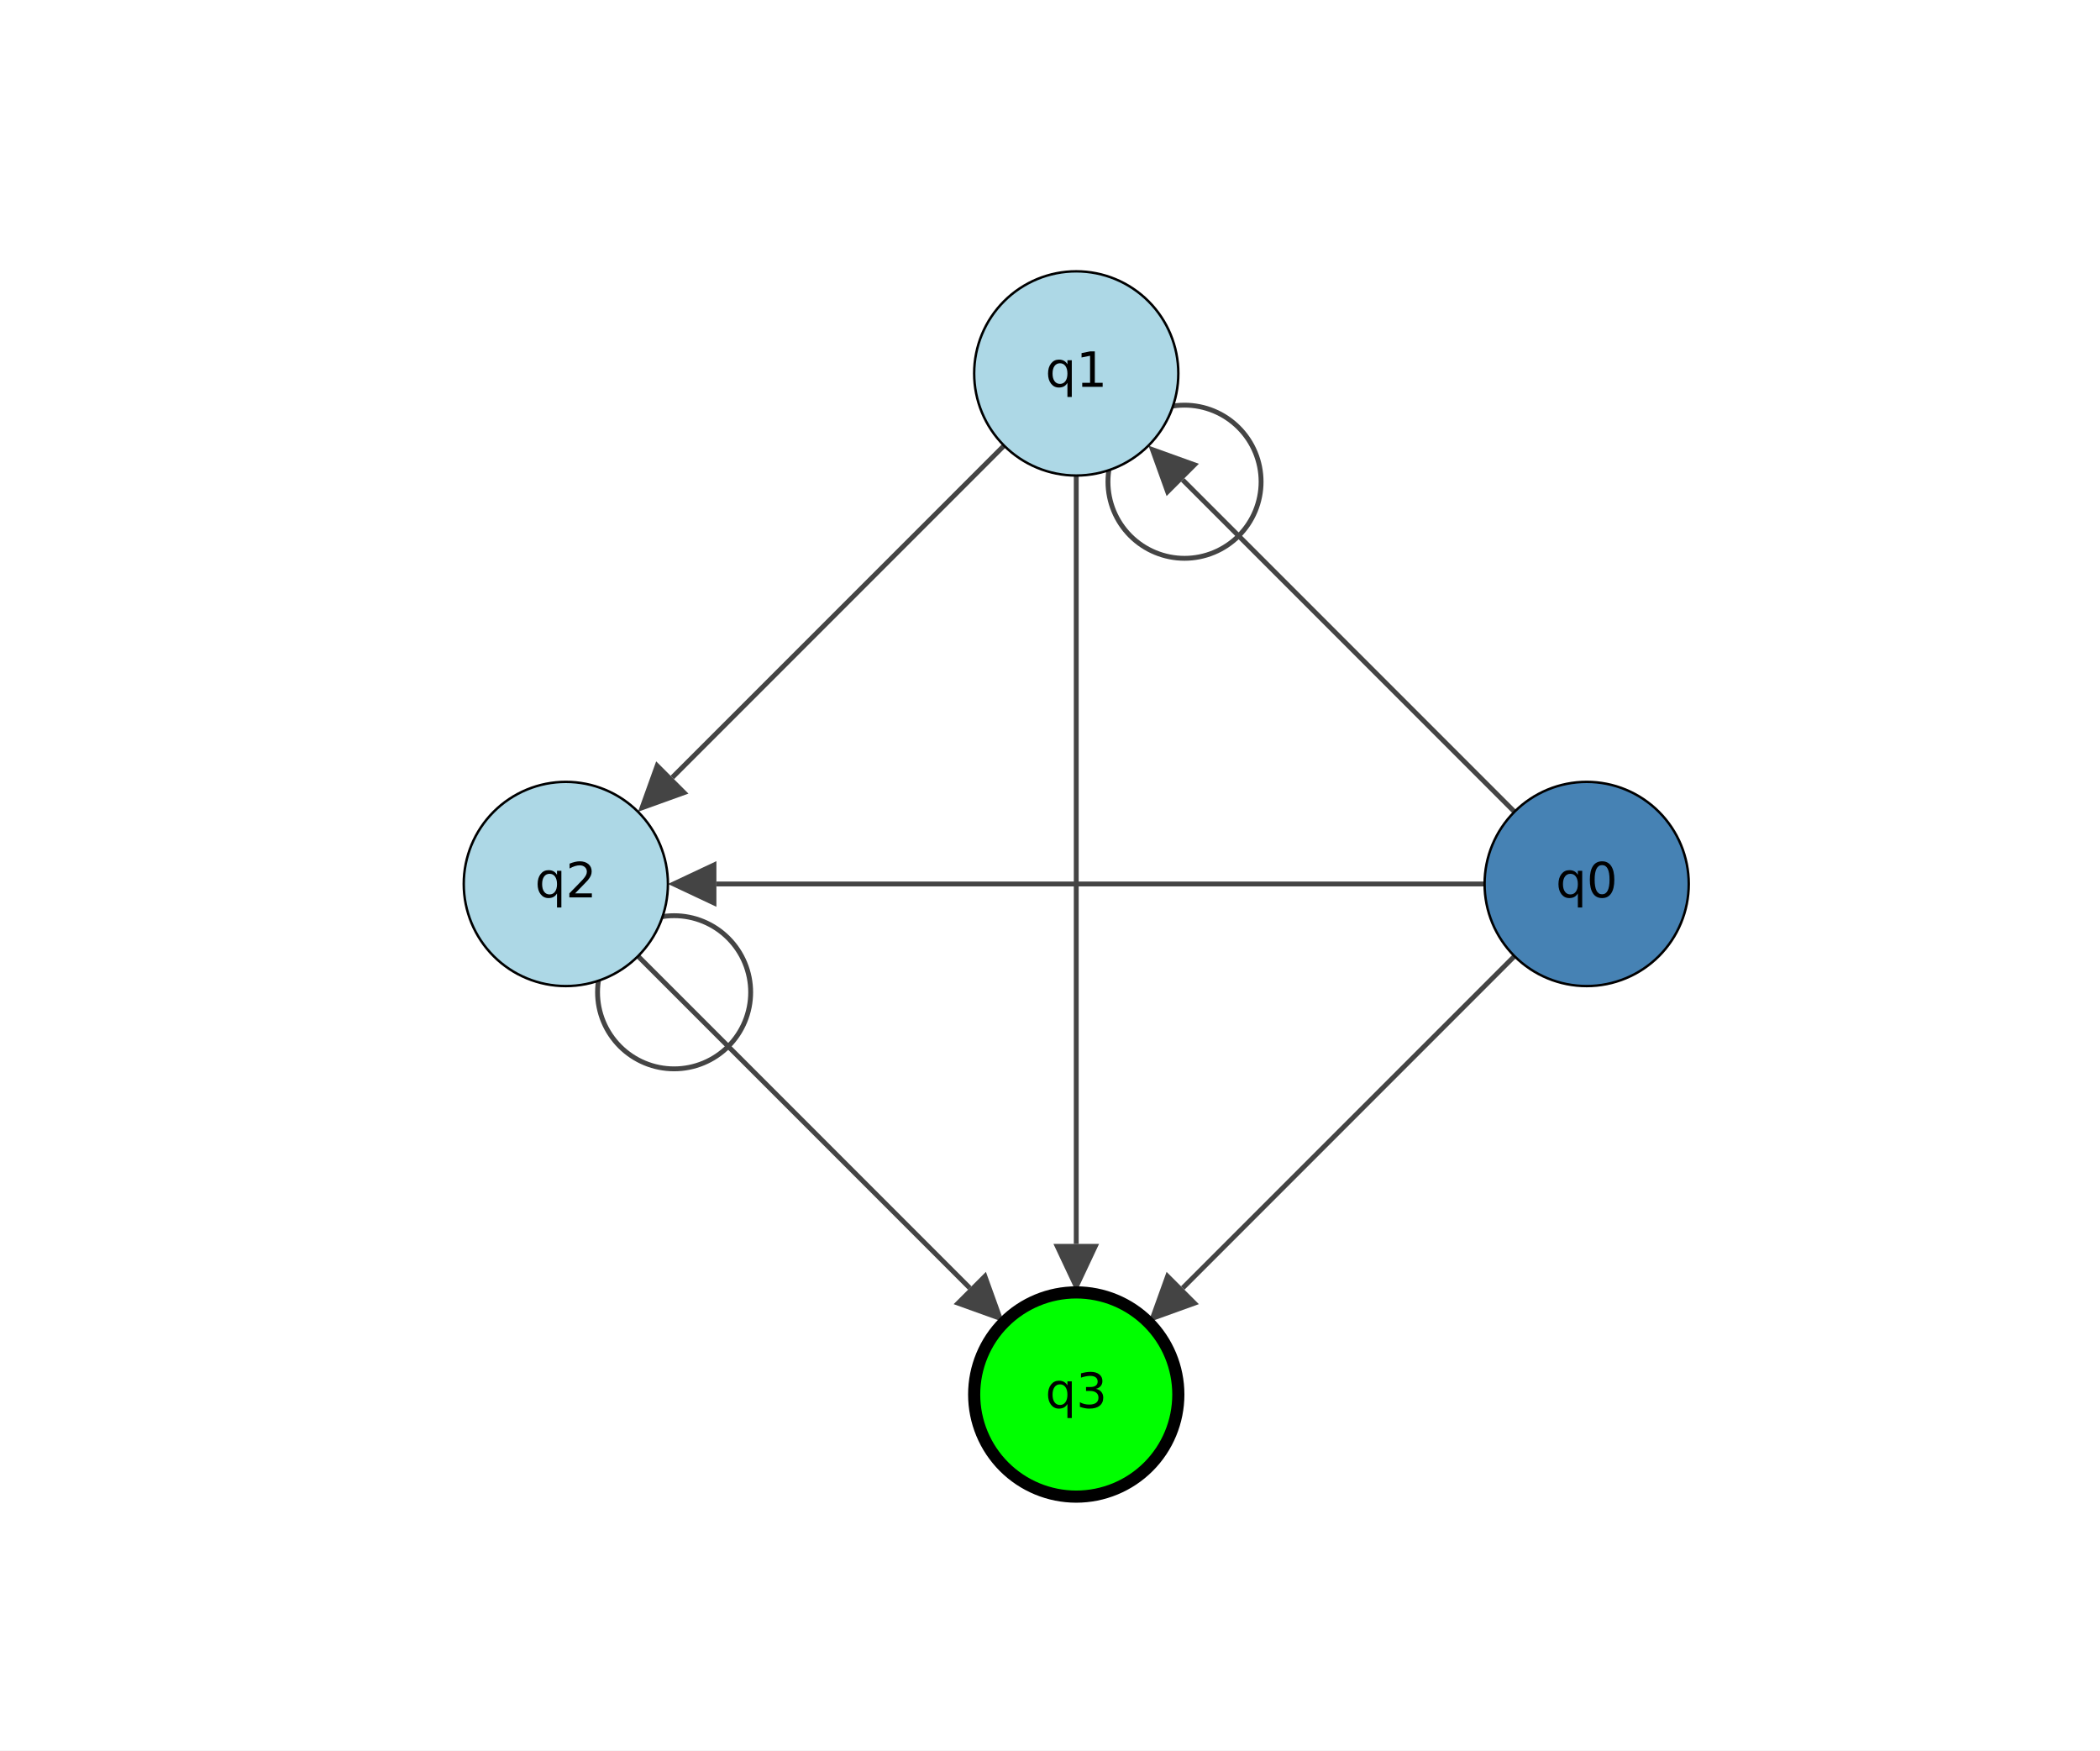
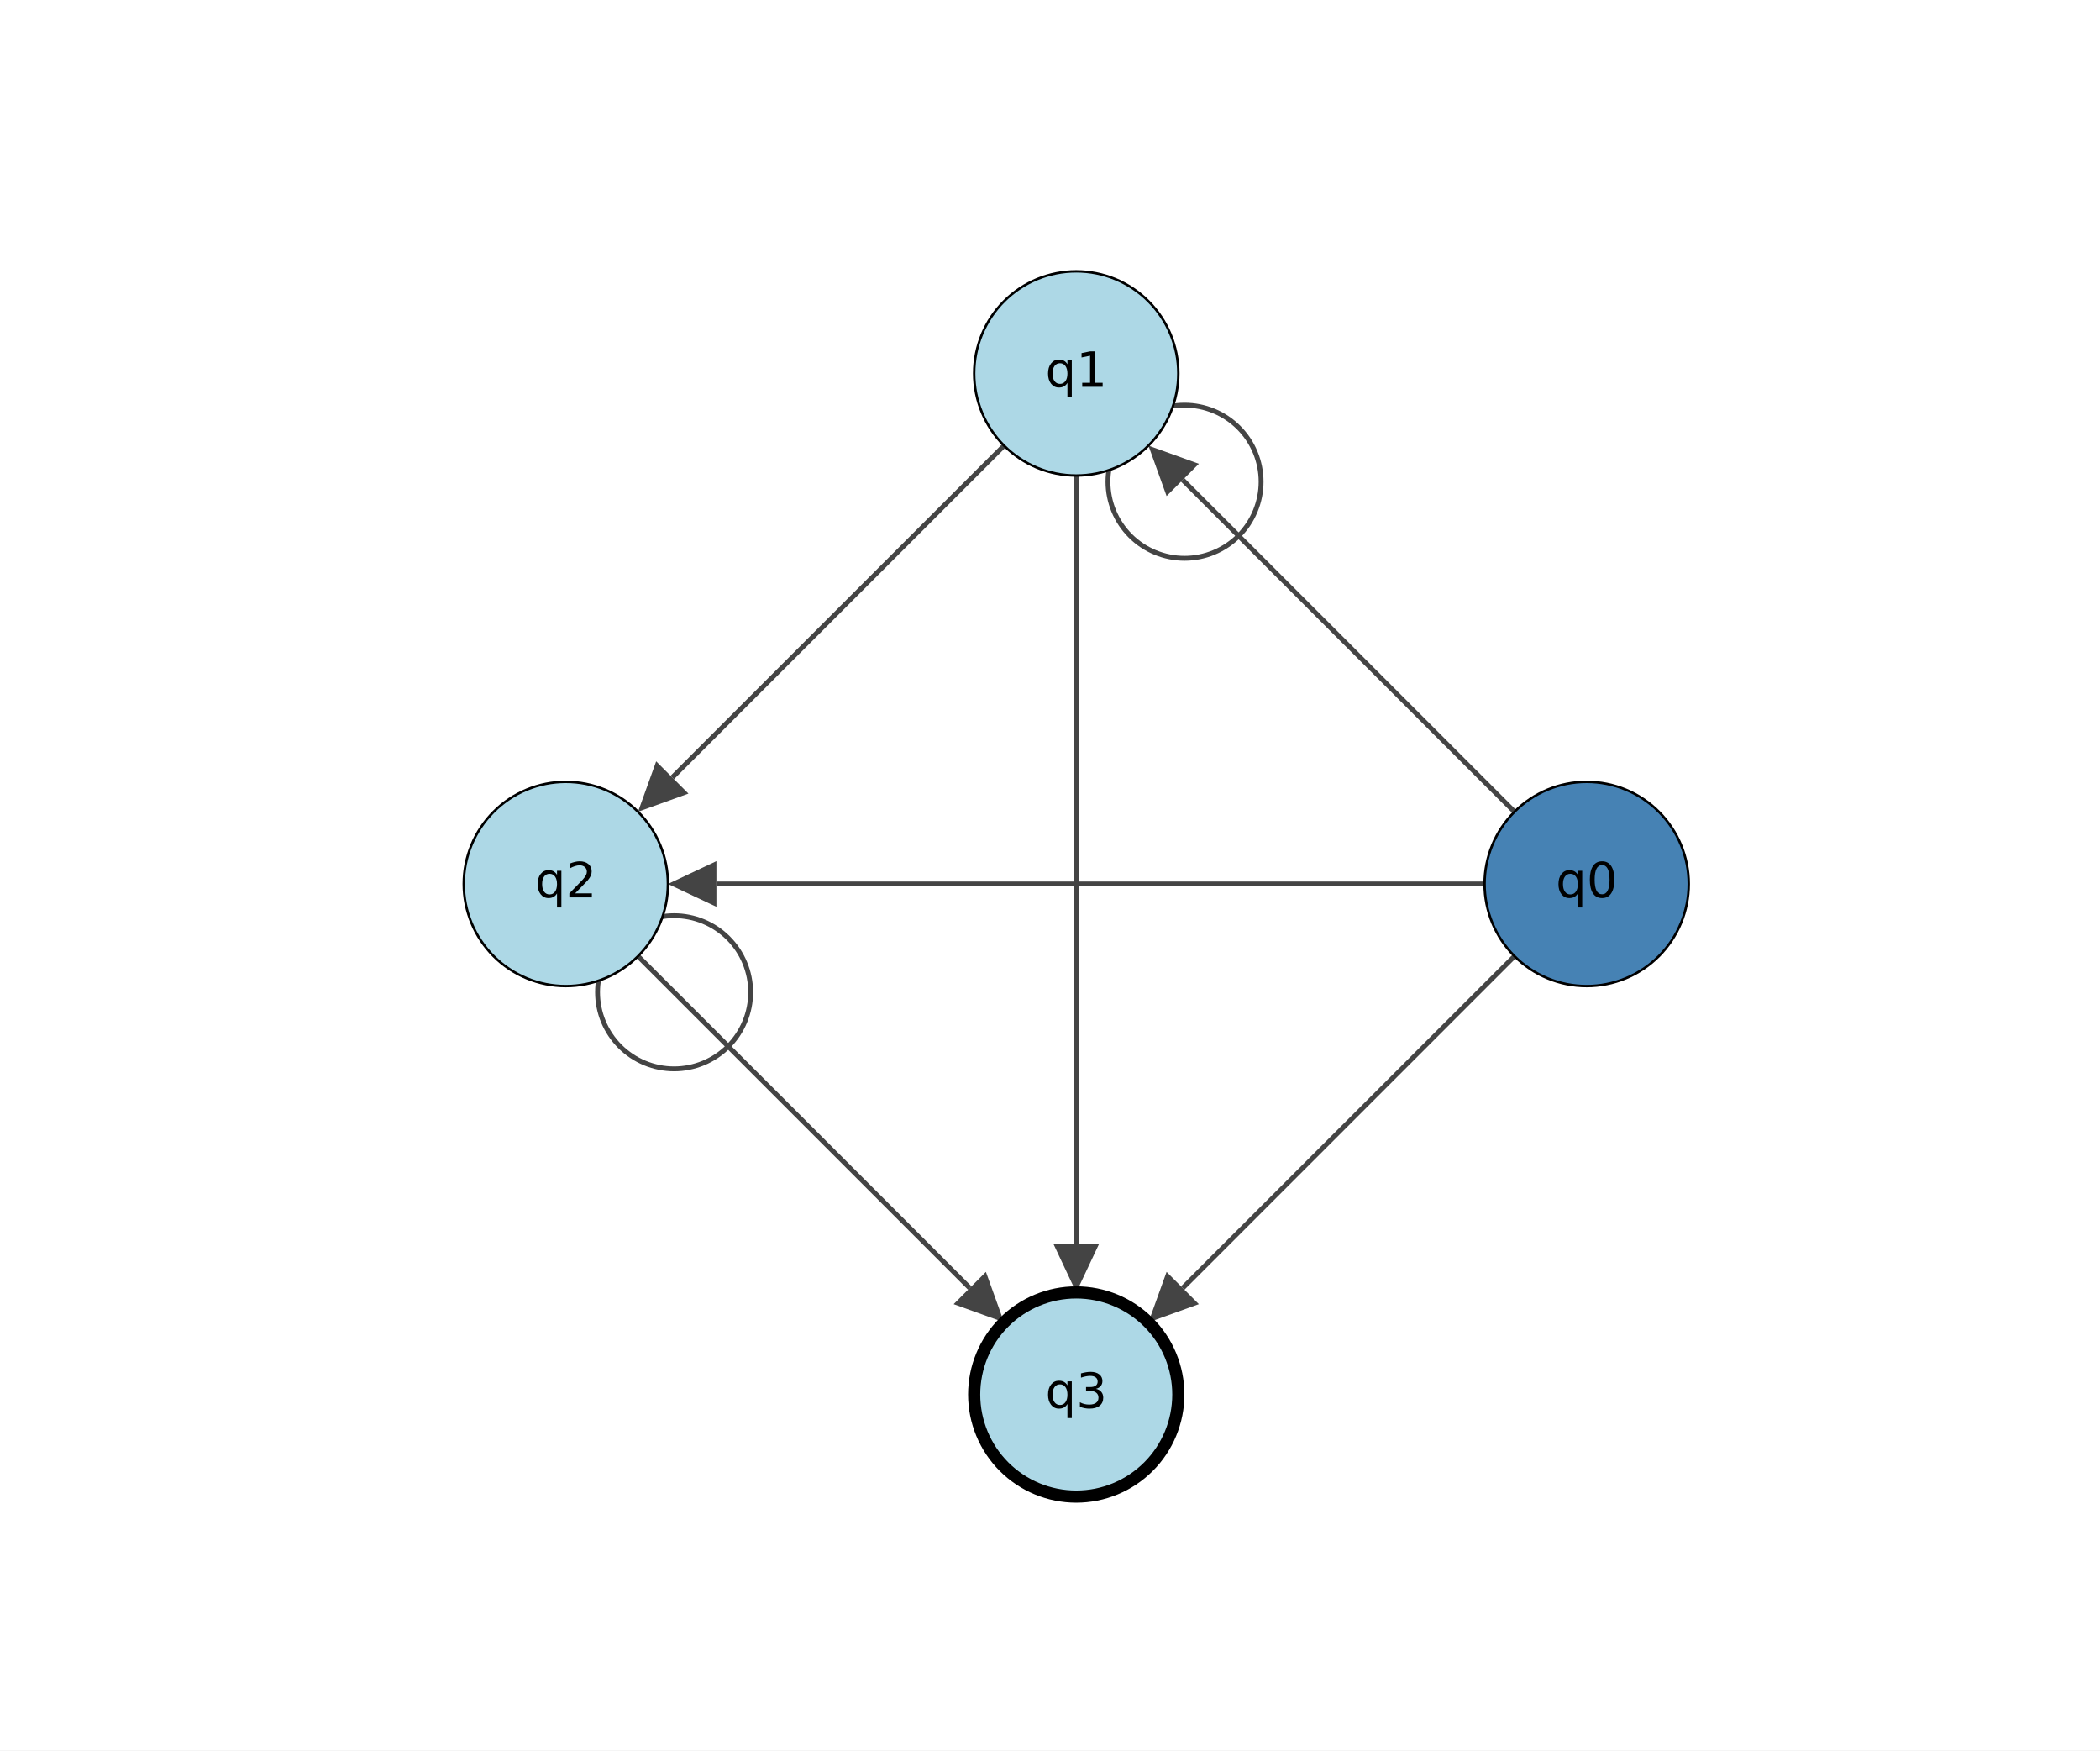
<svg xmlns="http://www.w3.org/2000/svg" xmlns:xlink="http://www.w3.org/1999/xlink" width="864pt" height="720pt" viewBox="0 0 864 720" version="1.1">
  <defs>
    <style type="text/css">*{stroke-linejoin: round; stroke-linecap: butt}</style>
  </defs>
  <g id="figure_1">
    <g id="patch_1">
      <path d="M 0 720  L 864 720  L 864 0  L 0 0  z " style="fill: #ffffff" />
    </g>
    <g id="axes_1">
      <g id="patch_2">
        <path d="M 165.6 640.8  L 720 640.8  L 720 86.4  L 165.6 86.4  z " style="fill: #ffffff" />
      </g>
      <g id="patch_3">
-         <path d="M 652.8 363.6  L 486.606 197.406  " clip-path="url(#pfd397ac2e5)" style="fill: none; stroke: #444444; stroke-width: 2; stroke-linejoin: miter" />
+         <path d="M 652.8 363.6  L 486.606 197.406  " clip-path="url(#pc6dc0ce064)" style="fill: none; stroke: #444444; stroke-width: 2; stroke-linejoin: miter" />
      </g>
      <g id="patch_4">
-         <path d="M 472.498 183.298  L 479.968 204.045  L 493.245 190.768  z " clip-path="url(#pfd397ac2e5)" style="fill: #444444" />
+         <path d="M 472.498 183.298  L 479.968 204.045  L 493.245 190.768  z " clip-path="url(#pc6dc0ce064)" style="fill: #444444" />
      </g>
      <g id="patch_5">
-         <path d="M 652.8 363.6  L 294.751 363.6  " clip-path="url(#pfd397ac2e5)" style="fill: none; stroke: #444444; stroke-width: 2; stroke-linejoin: miter" />
+         <path d="M 652.8 363.6  L 294.751 363.6  " clip-path="url(#pc6dc0ce064)" style="fill: none; stroke: #444444; stroke-width: 2; stroke-linejoin: miter" />
      </g>
      <g id="patch_6">
-         <path d="M 274.8 363.6  L 294.751 372.988  L 294.751 354.212  z " clip-path="url(#pfd397ac2e5)" style="fill: #444444" />
+         <path d="M 274.8 363.6  L 294.751 372.988  L 294.751 354.212  z " clip-path="url(#pc6dc0ce064)" style="fill: #444444" />
      </g>
      <g id="patch_7">
-         <path d="M 652.8 363.6  L 486.606 529.794  " clip-path="url(#pfd397ac2e5)" style="fill: none; stroke: #444444; stroke-width: 2; stroke-linejoin: miter" />
+         <path d="M 652.8 363.6  L 486.606 529.794  " clip-path="url(#pc6dc0ce064)" style="fill: none; stroke: #444444; stroke-width: 2; stroke-linejoin: miter" />
      </g>
      <g id="patch_8">
-         <path d="M 472.498 543.902  L 493.245 536.432  L 479.968 523.155  z " clip-path="url(#pfd397ac2e5)" style="fill: #444444" />
+         <path d="M 472.498 543.902  L 493.245 536.432  L 479.968 523.155  z " clip-path="url(#pc6dc0ce064)" style="fill: #444444" />
      </g>
      <g id="patch_9">
-         <path d="M 518.848 198.148  C 518.848 194.011 518.033 189.915 516.45 186.093  C 514.867 182.272 512.547 178.799 509.622 175.874  C 506.697 172.949 503.224 170.629 499.402 169.046  C 495.581 167.463 491.484 166.648 487.348 166.648  C 483.211 166.648 479.115 167.463 475.293 169.046  C 471.472 170.629 467.999 172.949 465.074 175.874  C 462.149 178.799 459.829 182.272 458.246 186.093  C 456.663 189.915 455.848 194.011 455.848 198.148  C 455.848 202.284 456.663 206.381 458.246 210.202  C 459.829 214.024 462.149 217.497 465.074 220.422  C 467.999 223.347 471.472 225.667 475.293 227.25  C 479.115 228.833 483.211 229.648 487.348 229.648  C 491.484 229.648 495.581 228.833 499.402 227.25  C 503.224 225.667 506.697 223.347 509.622 220.422  C 512.547 217.497 514.867 214.024 516.45 210.202  C 518.033 206.381 518.848 202.284 518.848 198.148  " clip-path="url(#pfd397ac2e5)" style="fill: none; stroke: #444444; stroke-width: 2; stroke-linejoin: miter" />
+         <path d="M 518.848 198.148  C 518.848 194.011 518.033 189.915 516.45 186.093  C 514.867 182.272 512.547 178.799 509.622 175.874  C 506.697 172.949 503.224 170.629 499.402 169.046  C 495.581 167.463 491.484 166.648 487.348 166.648  C 483.211 166.648 479.115 167.463 475.293 169.046  C 471.472 170.629 467.999 172.949 465.074 175.874  C 462.149 178.799 459.829 182.272 458.246 186.093  C 456.663 189.915 455.848 194.011 455.848 198.148  C 455.848 202.284 456.663 206.381 458.246 210.202  C 459.829 214.024 462.149 217.497 465.074 220.422  C 467.999 223.347 471.472 225.667 475.293 227.25  C 479.115 228.833 483.211 229.648 487.348 229.648  C 491.484 229.648 495.581 228.833 499.402 227.25  C 503.224 225.667 506.697 223.347 509.622 220.422  C 512.547 217.497 514.867 214.024 516.45 210.202  C 518.033 206.381 518.848 202.284 518.848 198.148  " clip-path="url(#pc6dc0ce064)" style="fill: none; stroke: #444444; stroke-width: 2; stroke-linejoin: miter" />
      </g>
      <g id="patch_10">
-         <path d="M 442.8 153.6  L 276.606 319.794  " clip-path="url(#pfd397ac2e5)" style="fill: none; stroke: #444444; stroke-width: 2; stroke-linejoin: miter" />
+         <path d="M 442.8 153.6  L 276.606 319.794  " clip-path="url(#pc6dc0ce064)" style="fill: none; stroke: #444444; stroke-width: 2; stroke-linejoin: miter" />
      </g>
      <g id="patch_11">
-         <path d="M 262.498 333.902  L 283.245 326.432  L 269.968 313.155  z " clip-path="url(#pfd397ac2e5)" style="fill: #444444" />
+         <path d="M 262.498 333.902  L 283.245 326.432  L 269.968 313.155  z " clip-path="url(#pc6dc0ce064)" style="fill: #444444" />
      </g>
      <g id="patch_12">
-         <path d="M 442.8 153.6  L 442.8 511.649  " clip-path="url(#pfd397ac2e5)" style="fill: none; stroke: #444444; stroke-width: 2; stroke-linejoin: miter" />
+         <path d="M 442.8 153.6  L 442.8 511.649  " clip-path="url(#pc6dc0ce064)" style="fill: none; stroke: #444444; stroke-width: 2; stroke-linejoin: miter" />
      </g>
      <g id="patch_13">
-         <path d="M 442.8 531.6  L 452.188 511.649  L 433.412 511.649  z " clip-path="url(#pfd397ac2e5)" style="fill: #444444" />
+         <path d="M 442.8 531.6  L 452.188 511.649  L 433.412 511.649  z " clip-path="url(#pc6dc0ce064)" style="fill: #444444" />
      </g>
      <g id="patch_14">
-         <path d="M 308.848 408.148  C 308.848 404.011 308.033 399.915 306.45 396.093  C 304.867 392.272 302.547 388.799 299.622 385.874  C 296.697 382.949 293.224 380.629 289.402 379.046  C 285.581 377.463 281.484 376.648 277.348 376.648  C 273.211 376.648 269.115 377.463 265.293 379.046  C 261.472 380.629 257.999 382.949 255.074 385.874  C 252.149 388.799 249.829 392.272 248.246 396.093  C 246.663 399.915 245.848 404.011 245.848 408.148  C 245.848 412.284 246.663 416.381 248.246 420.202  C 249.829 424.024 252.149 427.497 255.074 430.422  C 257.999 433.347 261.472 435.667 265.293 437.25  C 269.115 438.833 273.211 439.648 277.348 439.648  C 281.484 439.648 285.581 438.833 289.402 437.25  C 293.224 435.667 296.697 433.347 299.622 430.422  C 302.547 427.497 304.867 424.024 306.45 420.202  C 308.033 416.381 308.848 412.284 308.848 408.148  " clip-path="url(#pfd397ac2e5)" style="fill: none; stroke: #444444; stroke-width: 2; stroke-linejoin: miter" />
+         <path d="M 308.848 408.148  C 308.848 404.011 308.033 399.915 306.45 396.093  C 304.867 392.272 302.547 388.799 299.622 385.874  C 296.697 382.949 293.224 380.629 289.402 379.046  C 285.581 377.463 281.484 376.648 277.348 376.648  C 273.211 376.648 269.115 377.463 265.293 379.046  C 261.472 380.629 257.999 382.949 255.074 385.874  C 252.149 388.799 249.829 392.272 248.246 396.093  C 246.663 399.915 245.848 404.011 245.848 408.148  C 245.848 412.284 246.663 416.381 248.246 420.202  C 249.829 424.024 252.149 427.497 255.074 430.422  C 257.999 433.347 261.472 435.667 265.293 437.25  C 269.115 438.833 273.211 439.648 277.348 439.648  C 281.484 439.648 285.581 438.833 289.402 437.25  C 293.224 435.667 296.697 433.347 299.622 430.422  C 302.547 427.497 304.867 424.024 306.45 420.202  C 308.033 416.381 308.848 412.284 308.848 408.148  " clip-path="url(#pc6dc0ce064)" style="fill: none; stroke: #444444; stroke-width: 2; stroke-linejoin: miter" />
      </g>
      <g id="patch_15">
-         <path d="M 232.8 363.6  L 398.994 529.794  " clip-path="url(#pfd397ac2e5)" style="fill: none; stroke: #444444; stroke-width: 2; stroke-linejoin: miter" />
+         <path d="M 232.8 363.6  L 398.994 529.794  " clip-path="url(#pc6dc0ce064)" style="fill: none; stroke: #444444; stroke-width: 2; stroke-linejoin: miter" />
      </g>
      <g id="patch_16">
-         <path d="M 413.102 543.902  L 405.632 523.155  L 392.355 536.432  z " clip-path="url(#pfd397ac2e5)" style="fill: #444444" />
+         <path d="M 413.102 543.902  L 405.632 523.155  L 392.355 536.432  z " clip-path="url(#pc6dc0ce064)" style="fill: #444444" />
      </g>
      <g id="matplotlib.axis_1" />
      <g id="matplotlib.axis_2" />
      <g id="patch_17">
-         <path d="M 652.8 405.6  C 663.939 405.6 674.622 401.175 682.498 393.298  C 690.375 385.422 694.8 374.739 694.8 363.6  C 694.8 352.461 690.375 341.778 682.498 333.902  C 674.622 326.025 663.939 321.6 652.8 321.6  C 641.661 321.6 630.978 326.025 623.102 333.902  C 615.225 341.778 610.8 352.461 610.8 363.6  C 610.8 374.739 615.225 385.422 623.102 393.298  C 630.978 401.175 641.661 405.6 652.8 405.6  z " clip-path="url(#pfd397ac2e5)" style="fill: #4682b4; stroke: #000000; stroke-linejoin: miter" />
+         <path d="M 652.8 405.6  C 663.939 405.6 674.622 401.175 682.498 393.298  C 690.375 385.422 694.8 374.739 694.8 363.6  C 694.8 352.461 690.375 341.778 682.498 333.902  C 674.622 326.025 663.939 321.6 652.8 321.6  C 641.661 321.6 630.978 326.025 623.102 333.902  C 615.225 341.778 610.8 352.461 610.8 363.6  C 610.8 374.739 615.225 385.422 623.102 393.298  C 630.978 401.175 641.661 405.6 652.8 405.6  z " clip-path="url(#pc6dc0ce064)" style="fill: #4682b4; stroke: #000000; stroke-linejoin: miter" />
      </g>
      <g id="patch_18">
-         <path d="M 442.8 195.6  C 453.939 195.6 464.622 191.175 472.498 183.298  C 480.375 175.422 484.8 164.739 484.8 153.6  C 484.8 142.461 480.375 131.778 472.498 123.902  C 464.622 116.025 453.939 111.6 442.8 111.6  C 431.661 111.6 420.978 116.025 413.102 123.902  C 405.225 131.778 400.8 142.461 400.8 153.6  C 400.8 164.739 405.225 175.422 413.102 183.298  C 420.978 191.175 431.661 195.6 442.8 195.6  z " clip-path="url(#pfd397ac2e5)" style="fill: #add8e6; stroke: #000000; stroke-linejoin: miter" />
+         <path d="M 442.8 195.6  C 453.939 195.6 464.622 191.175 472.498 183.298  C 480.375 175.422 484.8 164.739 484.8 153.6  C 484.8 142.461 480.375 131.778 472.498 123.902  C 464.622 116.025 453.939 111.6 442.8 111.6  C 431.661 111.6 420.978 116.025 413.102 123.902  C 405.225 131.778 400.8 142.461 400.8 153.6  C 400.8 164.739 405.225 175.422 413.102 183.298  C 420.978 191.175 431.661 195.6 442.8 195.6  z " clip-path="url(#pc6dc0ce064)" style="fill: #add8e6; stroke: #000000; stroke-linejoin: miter" />
      </g>
      <g id="patch_19">
-         <path d="M 232.8 405.6  C 243.939 405.6 254.622 401.175 262.498 393.298  C 270.375 385.422 274.8 374.739 274.8 363.6  C 274.8 352.461 270.375 341.778 262.498 333.902  C 254.622 326.025 243.939 321.6 232.8 321.6  C 221.661 321.6 210.978 326.025 203.102 333.902  C 195.225 341.778 190.8 352.461 190.8 363.6  C 190.8 374.739 195.225 385.422 203.102 393.298  C 210.978 401.175 221.661 405.6 232.8 405.6  z " clip-path="url(#pfd397ac2e5)" style="fill: #add8e6; stroke: #000000; stroke-linejoin: miter" />
+         <path d="M 232.8 405.6  C 243.939 405.6 254.622 401.175 262.498 393.298  C 270.375 385.422 274.8 374.739 274.8 363.6  C 274.8 352.461 270.375 341.778 262.498 333.902  C 254.622 326.025 243.939 321.6 232.8 321.6  C 221.661 321.6 210.978 326.025 203.102 333.902  C 195.225 341.778 190.8 352.461 190.8 363.6  C 190.8 374.739 195.225 385.422 203.102 393.298  C 210.978 401.175 221.661 405.6 232.8 405.6  z " clip-path="url(#pc6dc0ce064)" style="fill: #add8e6; stroke: #000000; stroke-linejoin: miter" />
      </g>
      <g id="patch_20">
-         <path d="M 442.8 615.6  C 453.939 615.6 464.622 611.175 472.498 603.298  C 480.375 595.422 484.8 584.739 484.8 573.6  C 484.8 562.461 480.375 551.778 472.498 543.902  C 464.622 536.025 453.939 531.6 442.8 531.6  C 431.661 531.6 420.978 536.025 413.102 543.902  C 405.225 551.778 400.8 562.461 400.8 573.6  C 400.8 584.739 405.225 595.422 413.102 603.298  C 420.978 611.175 431.661 615.6 442.8 615.6  z " clip-path="url(#pfd397ac2e5)" style="fill: #00ff00; stroke: #000000; stroke-width: 5; stroke-linejoin: miter" />
+         <path d="M 442.8 615.6  C 453.939 615.6 464.622 611.175 472.498 603.298  C 480.375 595.422 484.8 584.739 484.8 573.6  C 484.8 562.461 480.375 551.778 472.498 543.902  C 464.622 536.025 453.939 531.6 442.8 531.6  C 431.661 531.6 420.978 536.025 413.102 543.902  C 405.225 551.778 400.8 562.461 400.8 573.6  C 400.8 584.739 405.225 595.422 413.102 603.298  C 420.978 611.175 431.661 615.6 442.8 615.6  z " clip-path="url(#pc6dc0ce064)" style="fill: #add8e6; stroke: #000000; stroke-width: 5; stroke-linejoin: miter" />
      </g>
      <g id="text_1">
        <g transform="translate(640.0891 369.1187) scale(0.2 -0.2)">
          <defs>
            <path id="DejaVuSans-71" d="M 947 1747  Q 947 1113 1208 752  Q 1469 391 1925 391  Q 2381 391 2643 752  Q 2906 1113 2906 1747  Q 2906 2381 2643 2742  Q 2381 3103 1925 3103  Q 1469 3103 1208 2742  Q 947 2381 947 1747  z M 2906 525  Q 2725 213 2448 61  Q 2172 -91 1784 -91  Q 1150 -91 751 415  Q 353 922 353 1747  Q 353 2572 751 3078  Q 1150 3584 1784 3584  Q 2172 3584 2448 3432  Q 2725 3281 2906 2969  L 2906 3500  L 3481 3500  L 3481 -1331  L 2906 -1331  L 2906 525  z " transform="scale(0.015625)" />
            <path id="DejaVuSans-30" d="M 2034 4250  Q 1547 4250 1301 3770  Q 1056 3291 1056 2328  Q 1056 1369 1301 889  Q 1547 409 2034 409  Q 2525 409 2770 889  Q 3016 1369 3016 2328  Q 3016 3291 2770 3770  Q 2525 4250 2034 4250  z M 2034 4750  Q 2819 4750 3233 4129  Q 3647 3509 3647 2328  Q 3647 1150 3233 529  Q 2819 -91 2034 -91  Q 1250 -91 836 529  Q 422 1150 422 2328  Q 422 3509 836 4129  Q 1250 4750 2034 4750  z " transform="scale(0.015625)" />
          </defs>
          <use xlink:href="#DejaVuSans-71" />
          <use xlink:href="#DejaVuSans-30" x="63.477" />
        </g>
      </g>
      <g id="text_2">
        <g transform="translate(430.0891 159.1188) scale(0.2 -0.2)">
          <defs>
            <path id="DejaVuSans-31" d="M 794 531  L 1825 531  L 1825 4091  L 703 3866  L 703 4441  L 1819 4666  L 2450 4666  L 2450 531  L 3481 531  L 3481 0  L 794 0  L 794 531  z " transform="scale(0.015625)" />
          </defs>
          <use xlink:href="#DejaVuSans-71" />
          <use xlink:href="#DejaVuSans-31" x="63.477" />
        </g>
      </g>
      <g id="text_3">
        <g transform="translate(220.0891 369.1187) scale(0.2 -0.2)">
          <defs>
            <path id="DejaVuSans-32" d="M 1228 531  L 3431 531  L 3431 0  L 469 0  L 469 531  Q 828 903 1448 1529  Q 2069 2156 2228 2338  Q 2531 2678 2651 2914  Q 2772 3150 2772 3378  Q 2772 3750 2511 3984  Q 2250 4219 1831 4219  Q 1534 4219 1204 4116  Q 875 4013 500 3803  L 500 4441  Q 881 4594 1212 4672  Q 1544 4750 1819 4750  Q 2544 4750 2975 4387  Q 3406 4025 3406 3419  Q 3406 3131 3298 2873  Q 3191 2616 2906 2266  Q 2828 2175 2409 1742  Q 1991 1309 1228 531  z " transform="scale(0.015625)" />
          </defs>
          <use xlink:href="#DejaVuSans-71" />
          <use xlink:href="#DejaVuSans-32" x="63.477" />
        </g>
      </g>
      <g id="text_4">
        <g transform="translate(430.0891 579.1187) scale(0.2 -0.2)">
          <defs>
            <path id="DejaVuSans-33" d="M 2597 2516  Q 3050 2419 3304 2112  Q 3559 1806 3559 1356  Q 3559 666 3084 287  Q 2609 -91 1734 -91  Q 1441 -91 1130 -33  Q 819 25 488 141  L 488 750  Q 750 597 1062 519  Q 1375 441 1716 441  Q 2309 441 2620 675  Q 2931 909 2931 1356  Q 2931 1769 2642 2001  Q 2353 2234 1838 2234  L 1294 2234  L 1294 2753  L 1863 2753  Q 2328 2753 2575 2939  Q 2822 3125 2822 3475  Q 2822 3834 2567 4026  Q 2313 4219 1838 4219  Q 1578 4219 1281 4162  Q 984 4106 628 3988  L 628 4550  Q 988 4650 1302 4700  Q 1616 4750 1894 4750  Q 2613 4750 3031 4423  Q 3450 4097 3450 3541  Q 3450 3153 3228 2886  Q 3006 2619 2597 2516  z " transform="scale(0.015625)" />
          </defs>
          <use xlink:href="#DejaVuSans-71" />
          <use xlink:href="#DejaVuSans-33" x="63.477" />
        </g>
      </g>
    </g>
  </g>
  <defs>
-     <clipPath id="pfd397ac2e5">
+     <clipPath id="pc6dc0ce064">
      <rect x="165.6" y="86.4" width="554.4" height="554.4" />
    </clipPath>
  </defs>
</svg>
